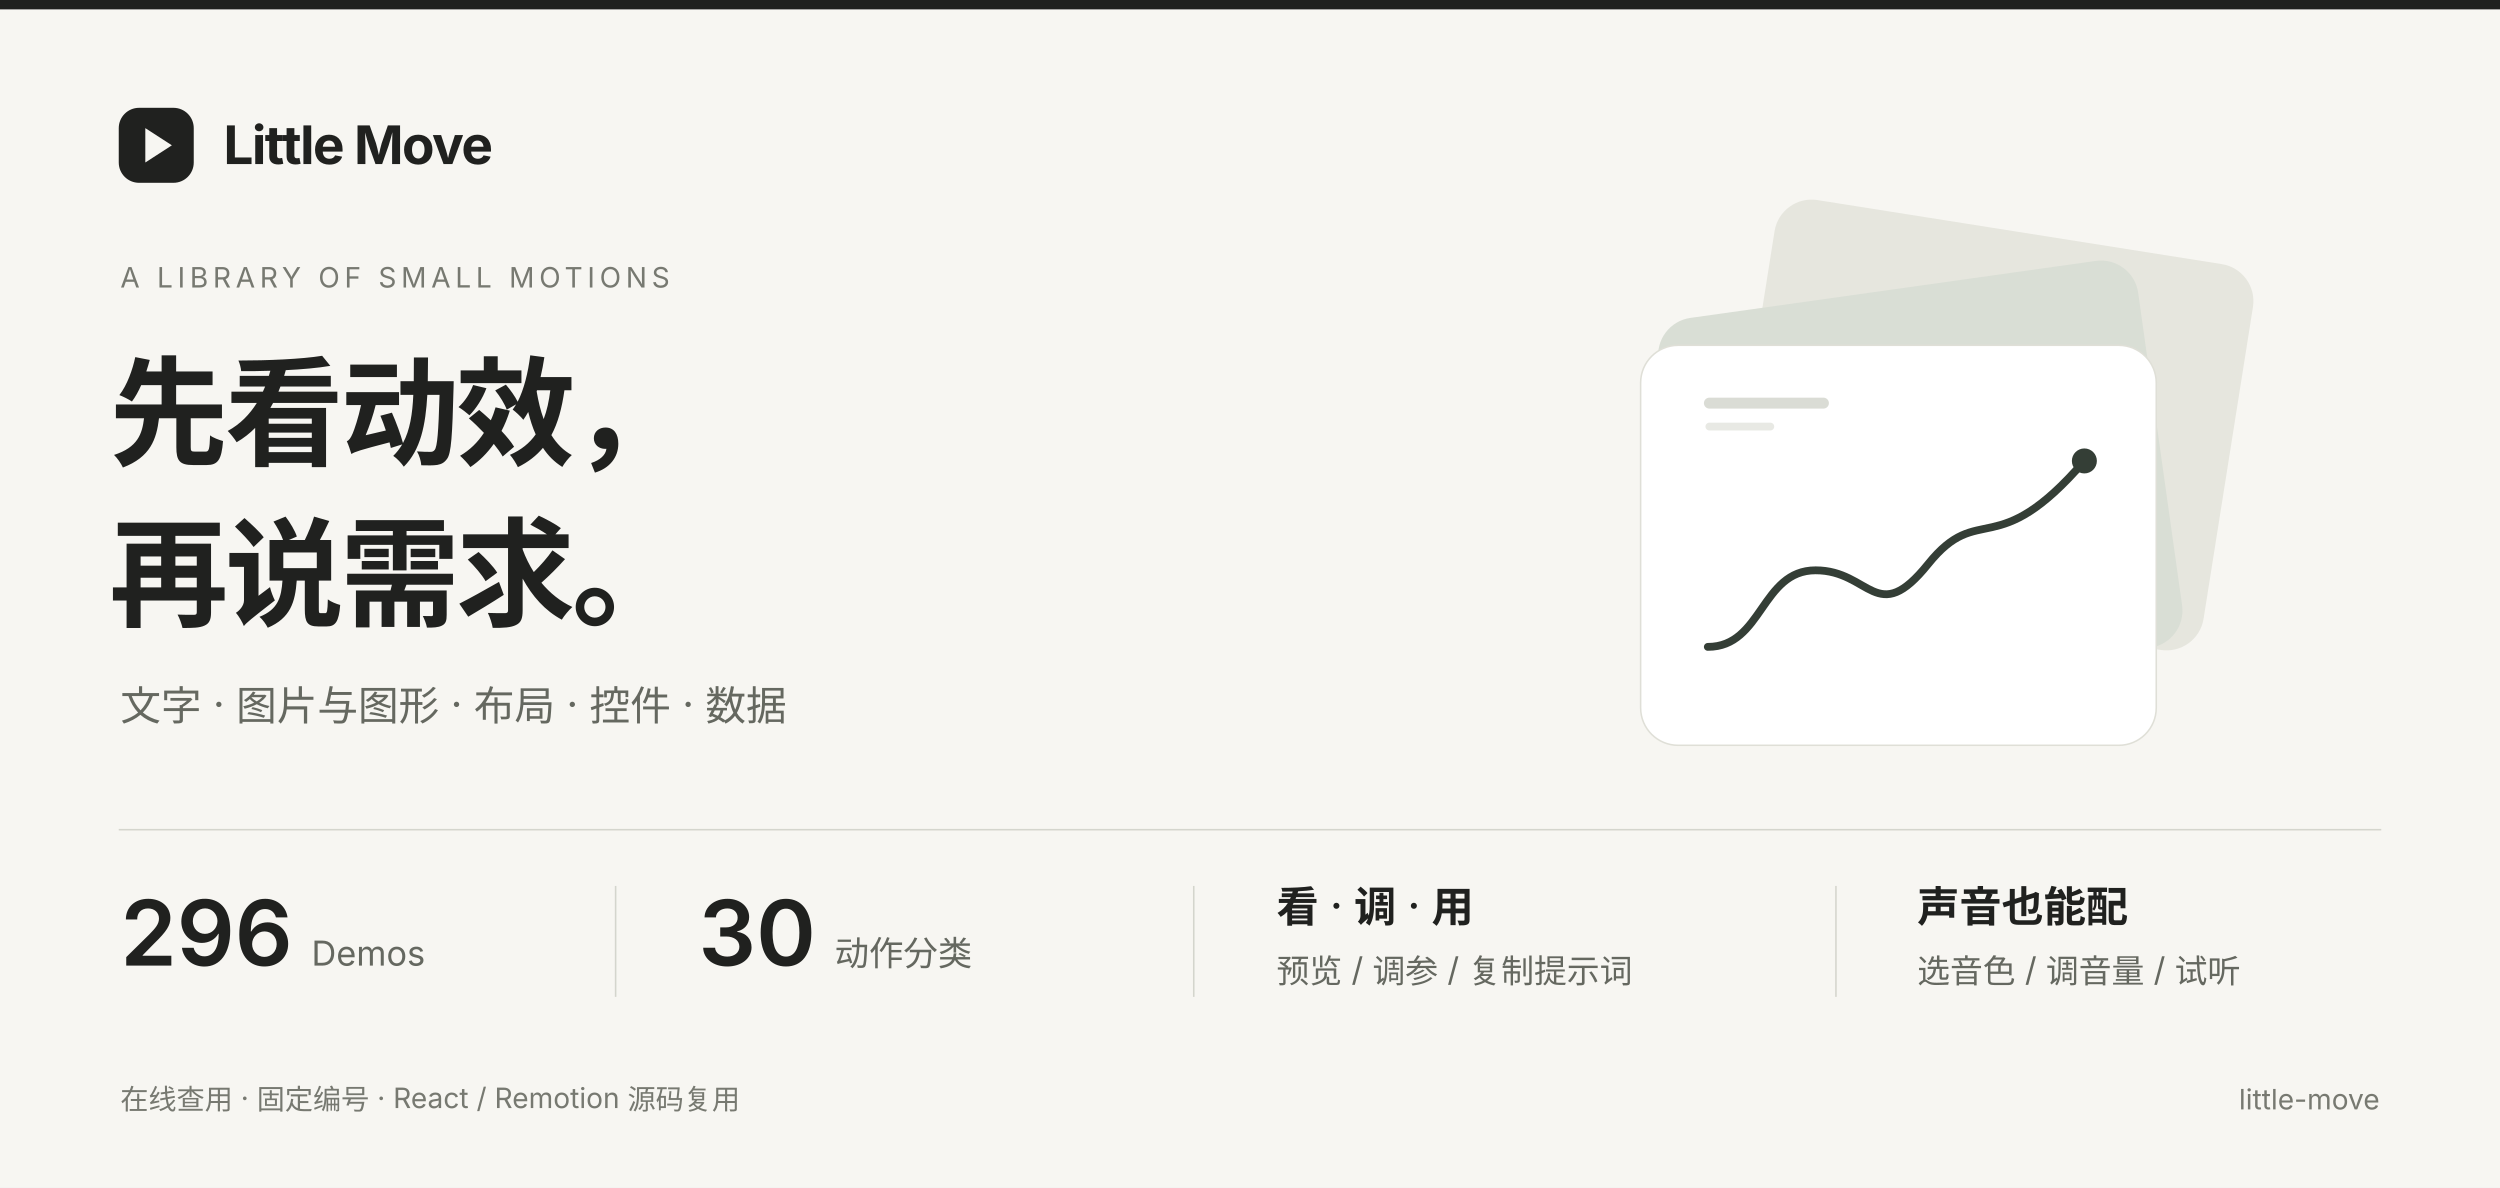
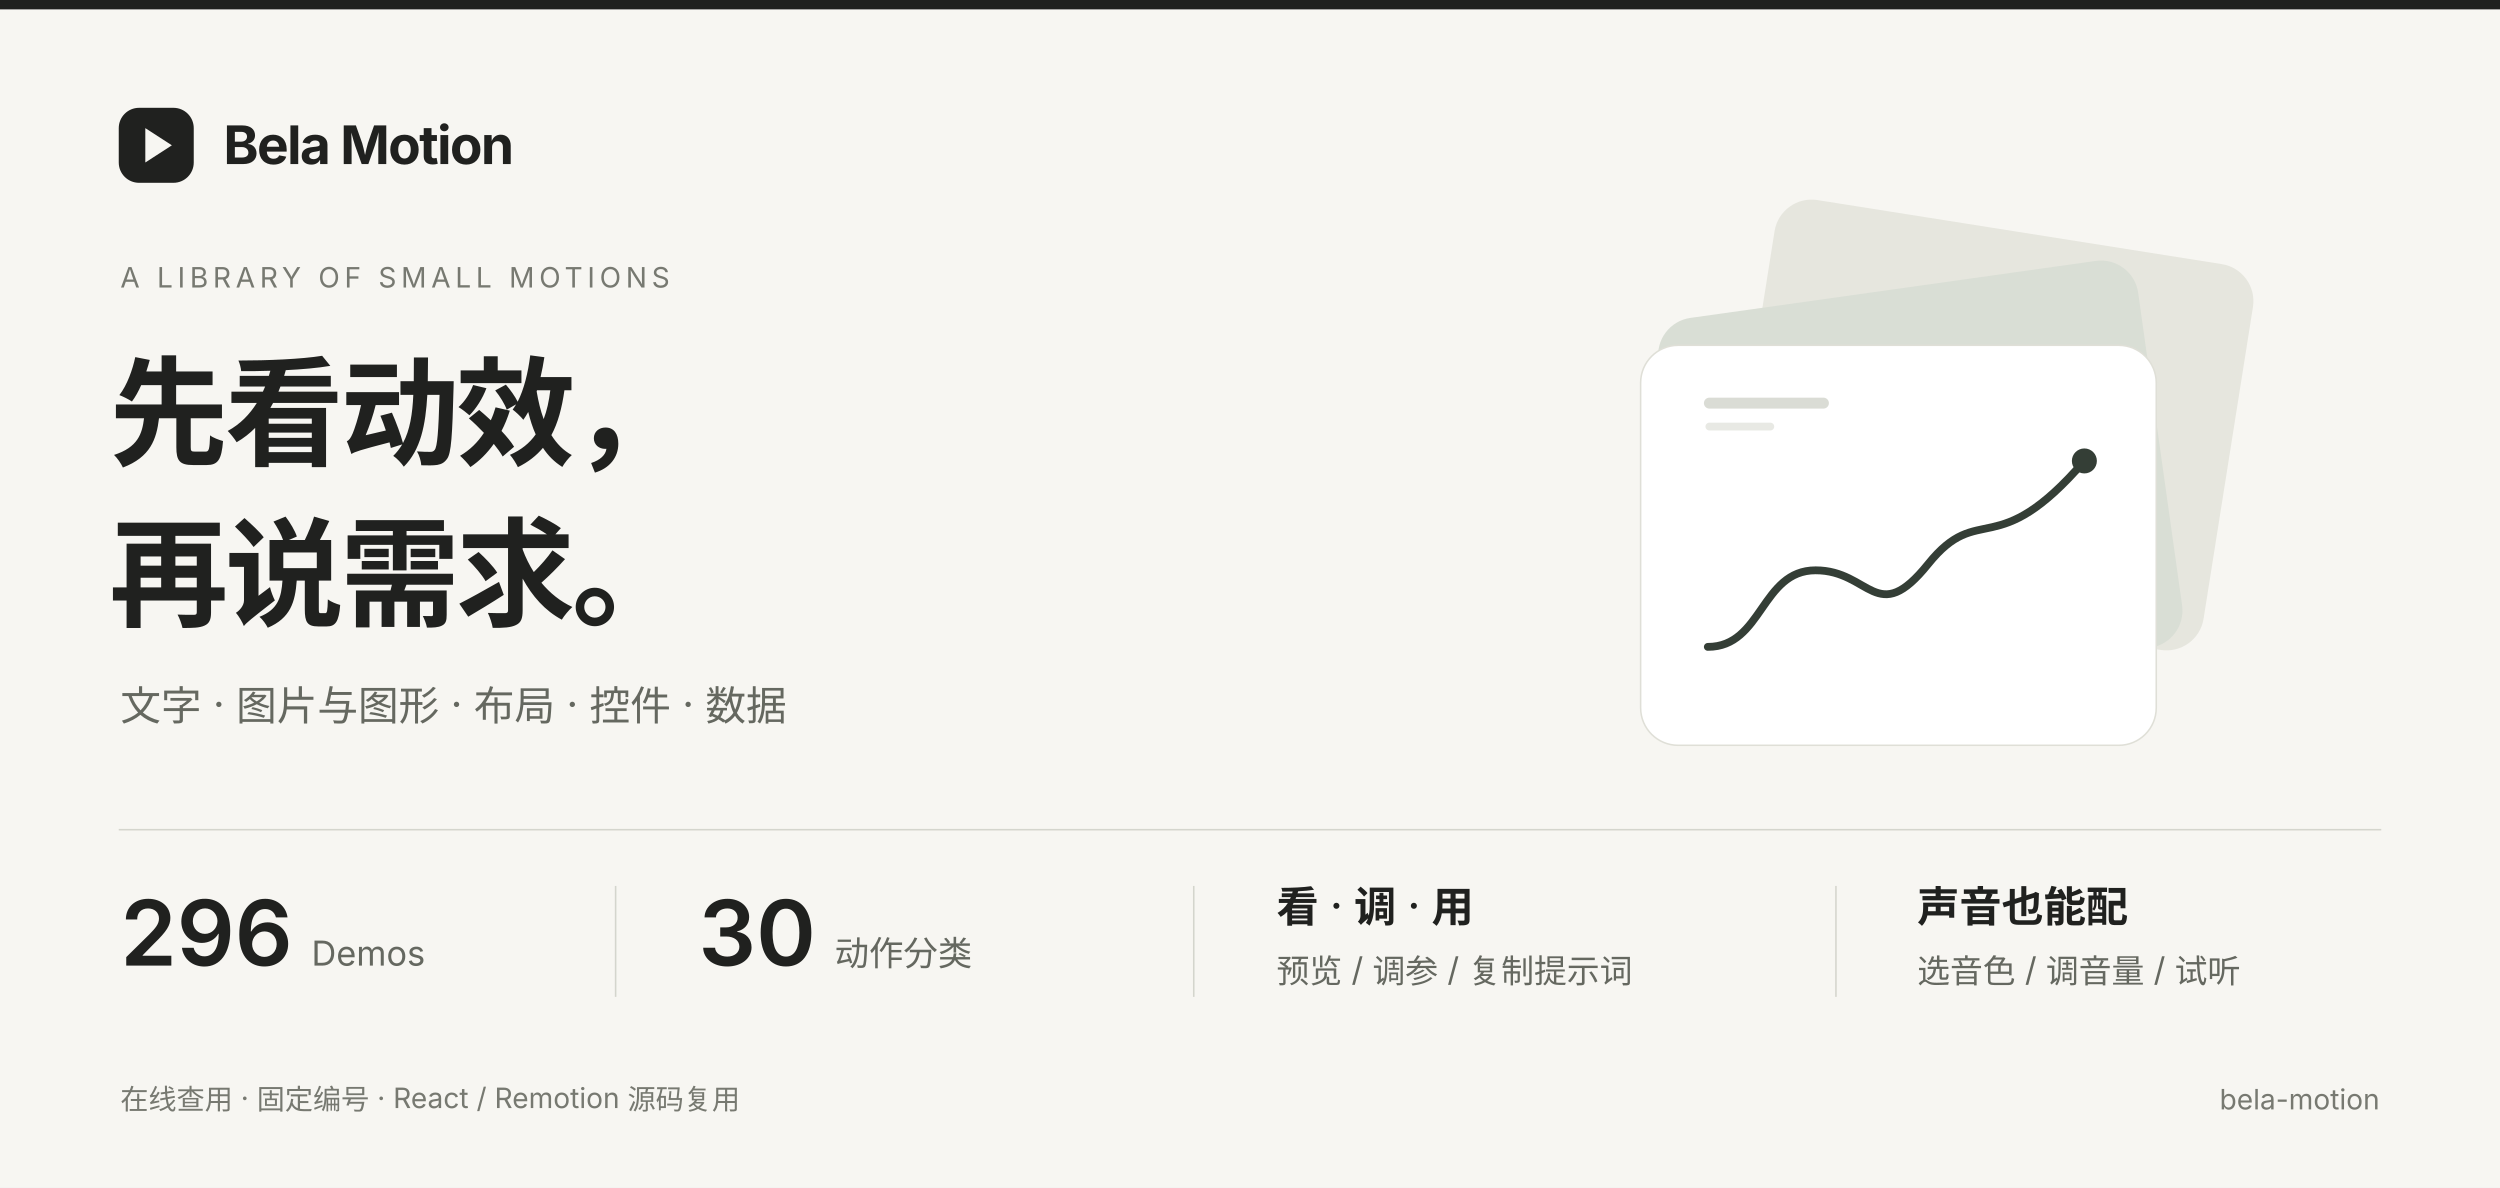
<svg xmlns="http://www.w3.org/2000/svg" width="1600" height="760" viewBox="0 0 1600 760" role="img" aria-labelledby="title desc">
  <rect width="1600" height="760" fill="#f7f6f2" />
  <path d="M0 0H1600" stroke="#20211f" stroke-width="12" />
  <g font-family="-apple-system,BlinkMacSystemFont,'Segoe UI','PingFang SC','Microsoft YaHei',sans-serif" fill="#20211f">
    <rect x="76" y="69" width="48" height="48" rx="13" fill="#20211f" />
    <path d="M93 82l17 11-17 11z" fill="#f7f6f2" />
-     <text x="143" y="105" font-size="34" font-weight="650" letter-spacing="-1">Little Move</text>
+     <text x="143" y="105" font-size="34" font-weight="650" letter-spacing="-1">Bela Motion</text>
    <text x="77" y="184" font-size="18" fill="#777971" letter-spacing="3">A LIBRARY OF SMALL MOTIONS</text>
    <text x="70" y="292" font-size="76" font-weight="650" letter-spacing="-2">先看动效，</text>
    <text x="70" y="395" font-size="76" font-weight="650" letter-spacing="-2">再说需求。</text>
    <text x="77" y="461" font-size="26" fill="#656860">文字 · 图片与图形 · 布局 · 控件 · 数据</text>
    <g transform="translate(1050 140)">
      <rect x="68" y="7" width="310" height="250" rx="24" fill="#e6e6de" transform="rotate(9 223 132)" />
      <rect x="24" y="44" width="310" height="250" rx="24" fill="#d9ded5" transform="rotate(-8 179 169)" />
      <rect y="81" width="330" height="256" rx="24" fill="#fff" stroke="#dfdfd7" />
      <path d="M43 274 C78 274 77 225 112 225 S151 262 184 221 S227 221 284 155" fill="none" stroke="#343e36" stroke-width="5" stroke-linecap="round" />
      <circle cx="284" cy="155" r="8" fill="#343e36" />
      <path d="M44 118H117" stroke="#dadcd5" stroke-width="7" stroke-linecap="round" />
      <path d="M44 133H83" stroke="#e8e9e4" stroke-width="5" stroke-linecap="round" />
    </g>
    <path d="M76 531H1524" stroke="#d4d5cd" />
    <text x="77" y="618" font-size="58" font-weight="600">296<tspan dx="12" font-size="22" font-weight="400" fill="#656860">Demos</tspan>
    </text>
    <text x="447" y="618" font-size="58" font-weight="600">30<tspan dx="12" font-size="22" font-weight="400" fill="#656860">动作分类</tspan>
    </text>
    <text x="817" y="590" font-size="27" font-weight="550">看 · 调 · 用</text>
    <text x="817" y="629" font-size="21" fill="#656860">预览 / 调参 / 复制提示词</text>
    <text x="1227" y="590" font-size="27" font-weight="550">声音也能配</text>
    <text x="1227" y="629" font-size="21" fill="#656860">选音色 / 调音量 / 试听</text>
    <path d="M394 567V638M764 567V638M1175 567V638" stroke="#d4d5cd" />
    <text x="77" y="710" font-size="18" fill="#777971">在线查用 · 固定编号 · React / Remotion 源码复用</text>
-     <text x="1523" y="710" text-anchor="end" font-size="18" fill="#777971">little-move</text>
+     <text x="1523" y="710" text-anchor="end" font-size="18" fill="#777971">bela-motion</text>
  </g>
</svg>
